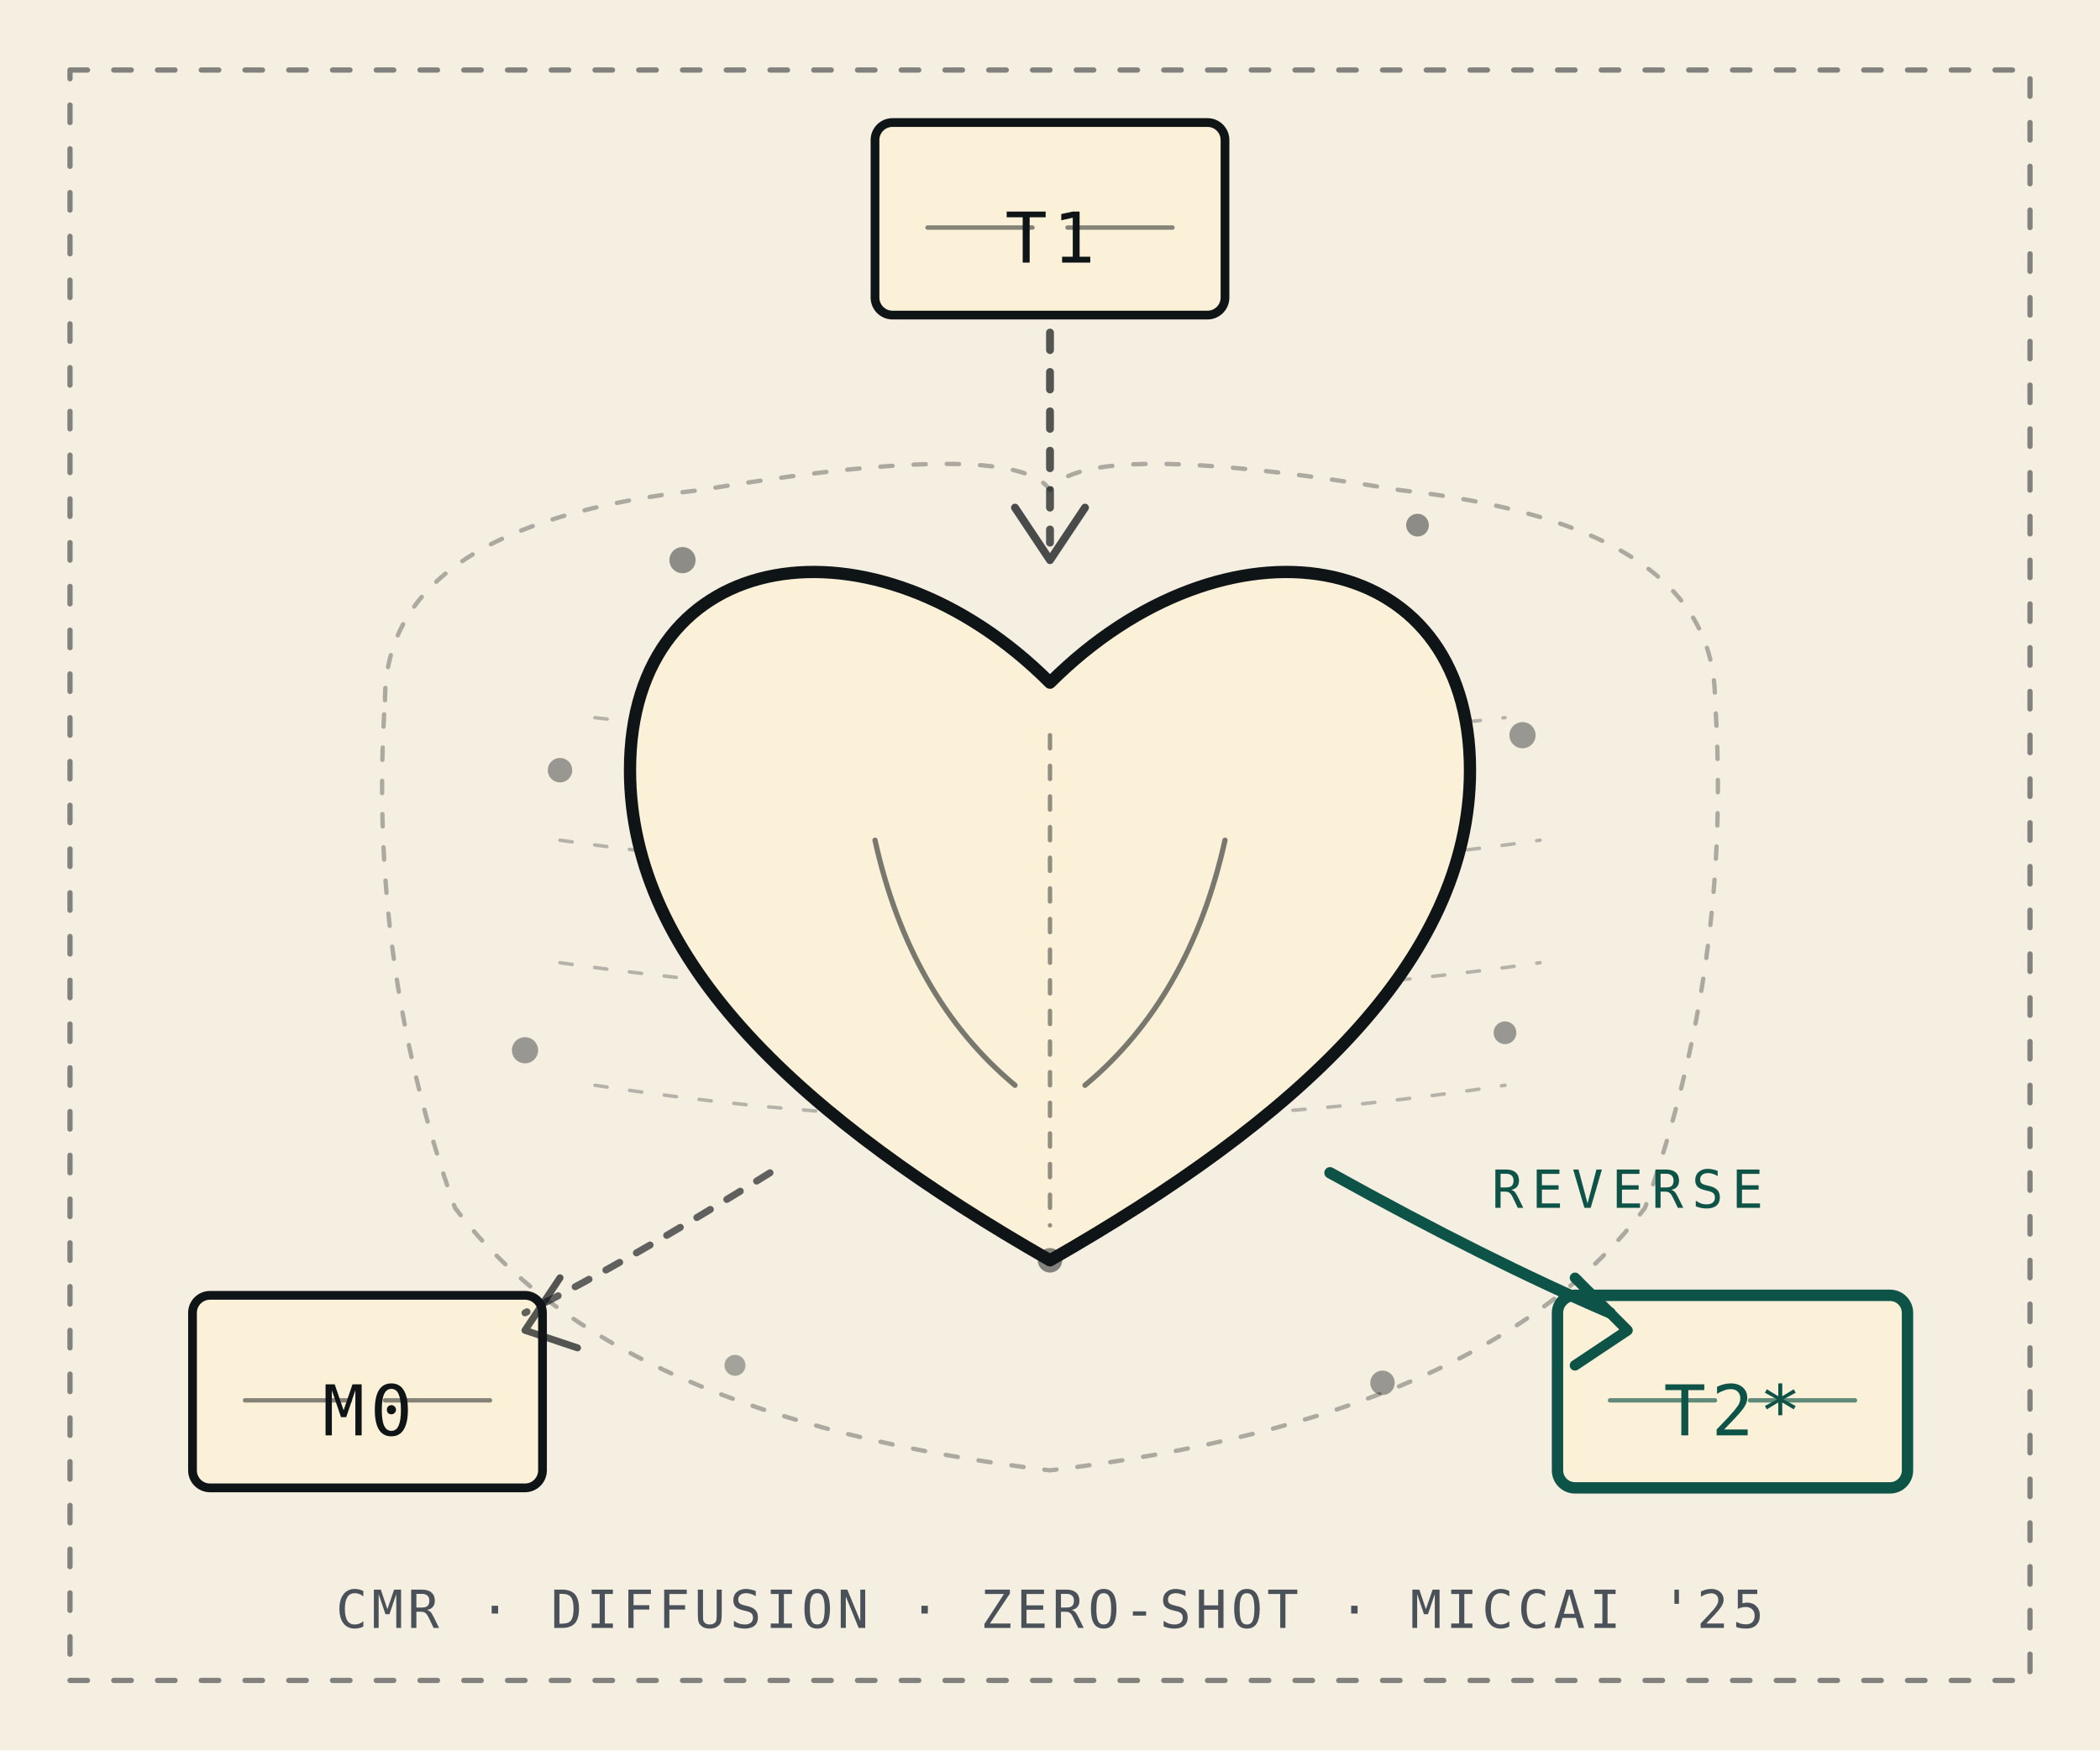
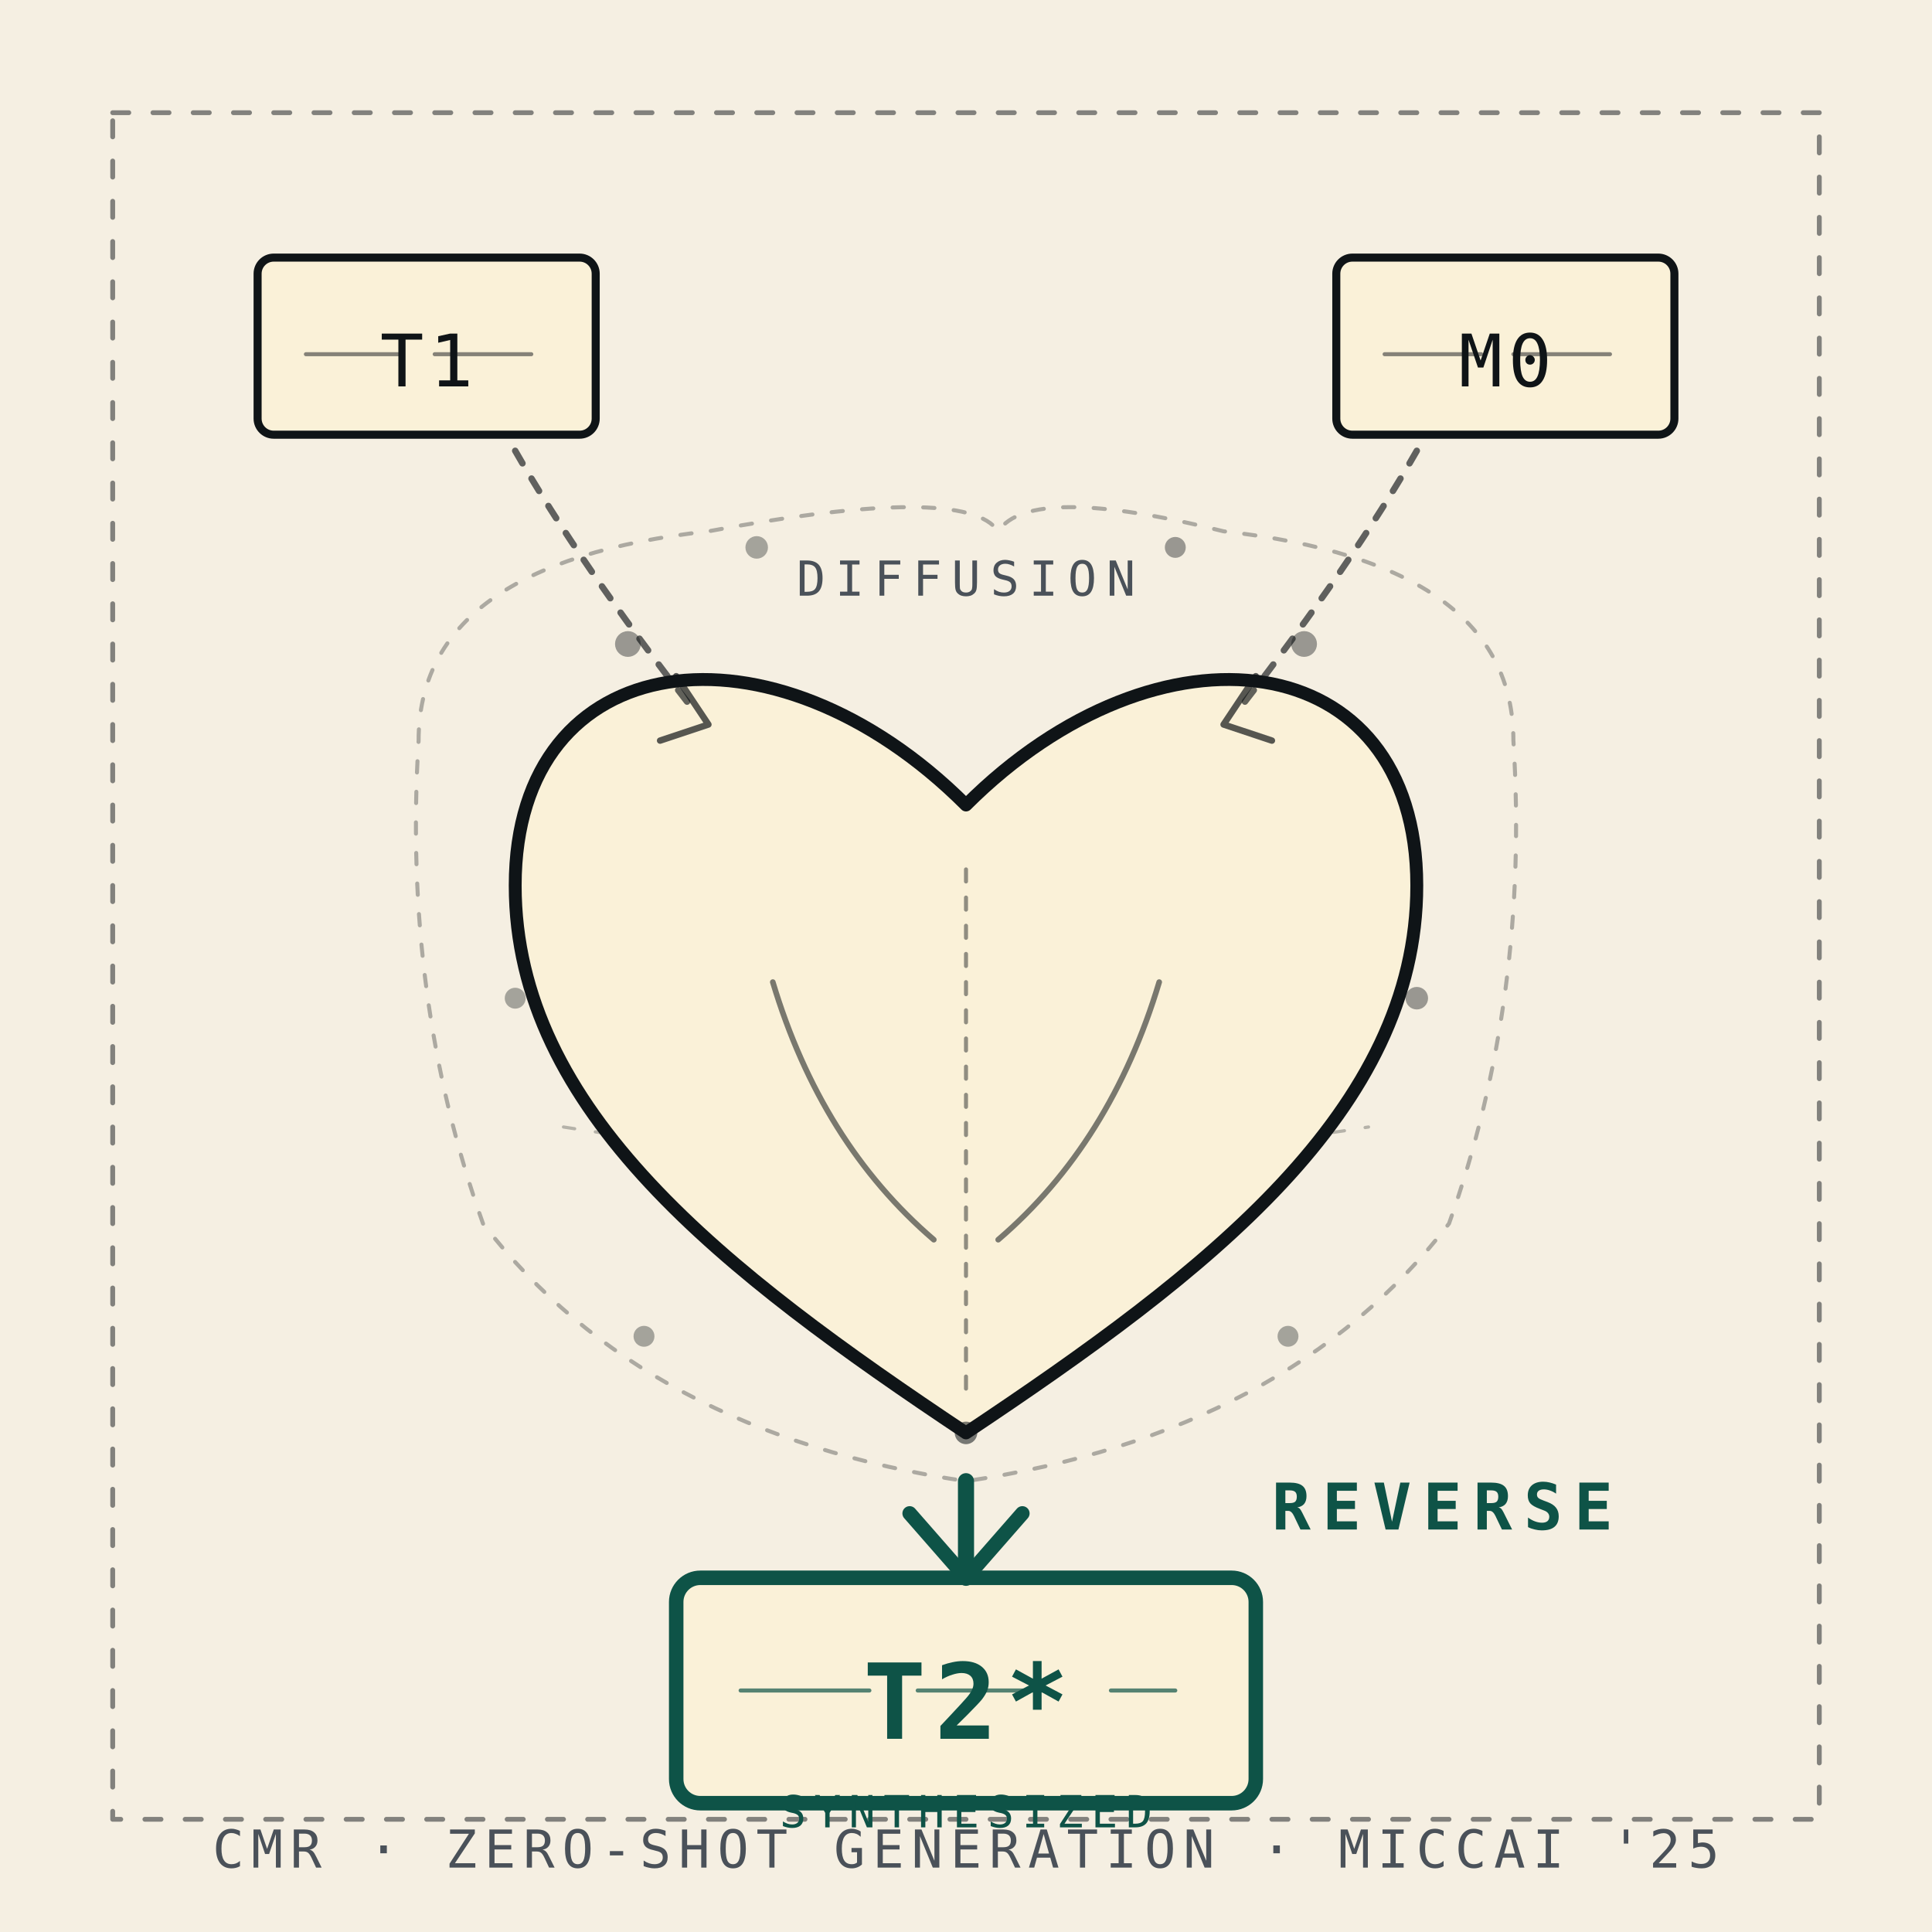
- <svg xmlns="http://www.w3.org/2000/svg" viewBox="0 0 240 200" fill="none">
-   <rect width="240" height="200" fill="#F5EFE2" />
+ <svg xmlns="http://www.w3.org/2000/svg" viewBox="0 0 240 240" fill="none">
+   <rect width="240" height="240" fill="#F5EFE2" />
  <g stroke="#0F1417" stroke-width="1.2" stroke-linecap="round" stroke-linejoin="round">
-     <rect x="8" y="8" width="224" height="184" stroke-width="0.6" stroke-dasharray="2 3" opacity="0.5" />
-     <path d="M44 80 Q44 60 80 56 Q116 50 120 56 Q124 50 160 56 Q196 60 196 80 Q198 110 188 138 Q170 162 120 168 Q70 162 52 138 Q42 110 44 80 Z" stroke-width="0.5" stroke-dasharray="1.4 2.4" opacity="0.32" />
-     <path d="M68 82 Q120 88 172 82 M64 96 Q120 104 176 96 M64 110 Q120 118 176 110 M68 124 Q120 132 172 124" stroke-width="0.4" stroke-dasharray="1.4 2.6" opacity="0.28" />
-     <path d="M120 78 C 100 58, 72 62, 72 88 C 72 110, 92 128, 120 144 C 148 128, 168 110, 168 88 C 168 62, 140 58, 120 78 Z" stroke-width="1.4" fill="#FAF1D8" />
-     <path d="M100 96 Q104 114 116 124" stroke-width="0.6" opacity="0.55" />
-     <path d="M140 96 Q136 114 124 124" stroke-width="0.6" opacity="0.55" />
-     <path d="M120 84 L120 140" stroke-width="0.5" stroke-dasharray="1.5 2" opacity="0.45" />
-     <circle cx="120" cy="144" r="1.4" fill="#0F1417" opacity="0.5" stroke="none" />
+     <rect x="14" y="14" width="212" height="212" stroke-width="0.6" stroke-dasharray="2 3" opacity="0.5" />
+     <path d="M52 92 Q52 70 88 66 Q120 60 124 66 Q128 60 152 66 Q188 70 188 92 Q190 124 180 152 Q160 178 120 184 Q80 178 60 152 Q50 124 52 92 Z" stroke-width="0.5" stroke-dasharray="1.4 2.4" opacity="0.32" />
+     <path d="M70 96 Q120 102 170 96 M66 110 Q120 118 174 110 M66 124 Q120 132 174 124 M70 140 Q120 148 170 140" stroke-width="0.4" stroke-dasharray="1.4 2.6" opacity="0.28" />
+     <path d="M120 100 C 96 76, 64 80, 64 110 C 64 138, 90 158, 120 178 C 150 158, 176 138, 176 110 C 176 80, 144 76, 120 100 Z" stroke-width="1.6" fill="#FAF1D8" />
+     <path d="M96 122 Q102 142 116 154" stroke-width="0.7" opacity="0.55" />
+     <path d="M144 122 Q138 142 124 154" stroke-width="0.7" opacity="0.55" />
+     <path d="M120 108 L120 174" stroke-width="0.5" stroke-dasharray="1.5 2" opacity="0.45" />
+     <circle cx="120" cy="178" r="1.4" fill="#0F1417" opacity="0.55" stroke="none" />
    <g>
-       <rect x="100" y="14" width="40" height="22" rx="2" stroke-width="1" fill="#FAF1D8" />
-       <path d="M106 26 H118 M122 26 H134" stroke-width="0.5" opacity="0.5" />
-       <text x="120" y="30" text-anchor="middle" font-family="JetBrains Mono, monospace" font-size="8" letter-spacing="0.08em" fill="#0F1417" stroke="none">T1</text>
+       <rect x="32" y="32" width="42" height="22" rx="2" stroke-width="1" fill="#FAF1D8" />
+       <path d="M38 44 H50 M54 44 H66" stroke-width="0.5" opacity="0.5" />
+       <text x="53" y="48" text-anchor="middle" font-family="JetBrains Mono, monospace" font-size="9" letter-spacing="0.08em" fill="#0F1417" stroke="none" font-weight="500">T1</text>
    </g>
    <g>
-       <rect x="22" y="148" width="40" height="22" rx="2" stroke-width="1" fill="#FAF1D8" />
-       <path d="M28 160 H40 M44 160 H56" stroke-width="0.5" opacity="0.5" />
-       <text x="42" y="164" text-anchor="middle" font-family="JetBrains Mono, monospace" font-size="8" letter-spacing="0.08em" fill="#0F1417" stroke="none">M0</text>
+       <rect x="166" y="32" width="42" height="22" rx="2" stroke-width="1" fill="#FAF1D8" />
+       <path d="M172 44 H184 M188 44 H200" stroke-width="0.5" opacity="0.5" />
+       <text x="187" y="48" text-anchor="middle" font-family="JetBrains Mono, monospace" font-size="9" letter-spacing="0.08em" fill="#0F1417" stroke="none" font-weight="500">M0</text>
    </g>
    <g>
-       <rect x="178" y="148" width="40" height="22" rx="2" stroke-width="1.3" fill="#FAF1D8" stroke="#0E5347" />
-       <path d="M184 160 H196 M200 160 H212" stroke-width="0.5" stroke="#0E5347" opacity="0.65" />
-       <text x="198" y="164" text-anchor="middle" font-family="JetBrains Mono, monospace" font-size="8" letter-spacing="0.08em" fill="#0E5347" stroke="none">T2*</text>
+       <rect x="84" y="196" width="72" height="28" rx="3" stroke-width="1.8" fill="#FAF1D8" stroke="#0E5347" />
+       <path d="M92 210 H108 M114 210 H130 M138 210 H146" stroke-width="0.5" stroke="#0E5347" opacity="0.7" />
+       <text x="120" y="216" text-anchor="middle" font-family="JetBrains Mono, monospace" font-size="13" letter-spacing="0.08em" fill="#0E5347" stroke="none" font-weight="700">T2*</text>
+       <text x="120" y="227" text-anchor="middle" font-family="JetBrains Mono, monospace" font-size="5.5" letter-spacing="0.18em" fill="#0E5347" stroke="none">SYNTHESIZED</text>
    </g>
-     <path d="M120 38 Q120 50 120 62" stroke-width="0.9" stroke-dasharray="2 2.5" opacity="0.7" />
-     <path d="M116 58 L120 64 L124 58" stroke-width="0.9" opacity="0.75" />
-     <path d="M88 134 Q72 144 60 150" stroke-width="0.8" stroke-dasharray="1.8 2.2" opacity="0.65" />
-     <path d="M64 146 L60 152 L66 154" stroke-width="0.8" opacity="0.7" />
-     <path d="M152 134 Q170 144 184 150" stroke-width="1.3" stroke="#0E5347" />
-     <path d="M180 146 L186 152 L180 156" stroke-width="1.2" stroke="#0E5347" />
-     <text x="186" y="138" text-anchor="middle" font-family="JetBrains Mono, monospace" font-size="6" letter-spacing="0.16em" fill="#0E5347" stroke="none">REVERSE</text>
-     <circle cx="78" cy="64" r="0.9" fill="#0F1417" opacity="0.45" />
-     <circle cx="162" cy="60" r="0.7" fill="#0F1417" opacity="0.45" />
-     <circle cx="174" cy="84" r="0.9" fill="#0F1417" opacity="0.4" />
-     <circle cx="64" cy="88" r="0.8" fill="#0F1417" opacity="0.4" />
-     <circle cx="172" cy="118" r="0.7" fill="#0F1417" opacity="0.4" />
-     <circle cx="60" cy="120" r="0.9" fill="#0F1417" opacity="0.4" />
-     <circle cx="84" cy="156" r="0.6" fill="#0F1417" opacity="0.35" />
-     <circle cx="158" cy="158" r="0.8" fill="#0F1417" opacity="0.4" />
-     <text x="120" y="186" text-anchor="middle" font-family="JetBrains Mono, monospace" font-size="6" fill="#4A5159" stroke="none" letter-spacing="0.08em">CMR · DIFFUSION · ZERO-SHOT · MICCAI '25</text>
+     <path d="M64 56 Q72 70 86 88" stroke-width="0.8" stroke-dasharray="1.8 2.2" opacity="0.65" />
+     <path d="M84 84 L88 90 L82 92" stroke-width="0.8" opacity="0.7" />
+     <path d="M176 56 Q168 70 154 88" stroke-width="0.8" stroke-dasharray="1.8 2.2" opacity="0.65" />
+     <path d="M156 84 L152 90 L158 92" stroke-width="0.8" opacity="0.7" />
+     <path d="M120 184 L120 196" stroke-width="2" stroke="#0E5347" />
+     <path d="M113 188 L120 196 L127 188" stroke-width="1.8" stroke="#0E5347" />
+     <text x="158" y="190" font-family="JetBrains Mono, monospace" font-size="8" letter-spacing="0.18em" fill="#0E5347" stroke="none" font-weight="700">REVERSE</text>
+     <circle cx="78" cy="80" r="1" fill="#0F1417" opacity="0.4" />
+     <circle cx="94" cy="68" r="0.8" fill="#0F1417" opacity="0.35" />
+     <circle cx="146" cy="68" r="0.7" fill="#0F1417" opacity="0.4" />
+     <circle cx="162" cy="80" r="1" fill="#0F1417" opacity="0.4" />
+     <circle cx="64" cy="124" r="0.7" fill="#0F1417" opacity="0.35" />
+     <circle cx="176" cy="124" r="0.8" fill="#0F1417" opacity="0.4" />
+     <circle cx="80" cy="166" r="0.7" fill="#0F1417" opacity="0.35" />
+     <circle cx="160" cy="166" r="0.7" fill="#0F1417" opacity="0.35" />
+     <text x="120" y="74" text-anchor="middle" font-family="JetBrains Mono, monospace" font-size="6" letter-spacing="0.2em" fill="#4A5159" stroke="none">DIFFUSION</text>
+     <text x="120" y="232" text-anchor="middle" font-family="JetBrains Mono, monospace" font-size="6.5" fill="#4A5159" stroke="none" letter-spacing="0.14em">CMR · ZERO-SHOT GENERATION · MICCAI '25</text>
  </g>
</svg>
